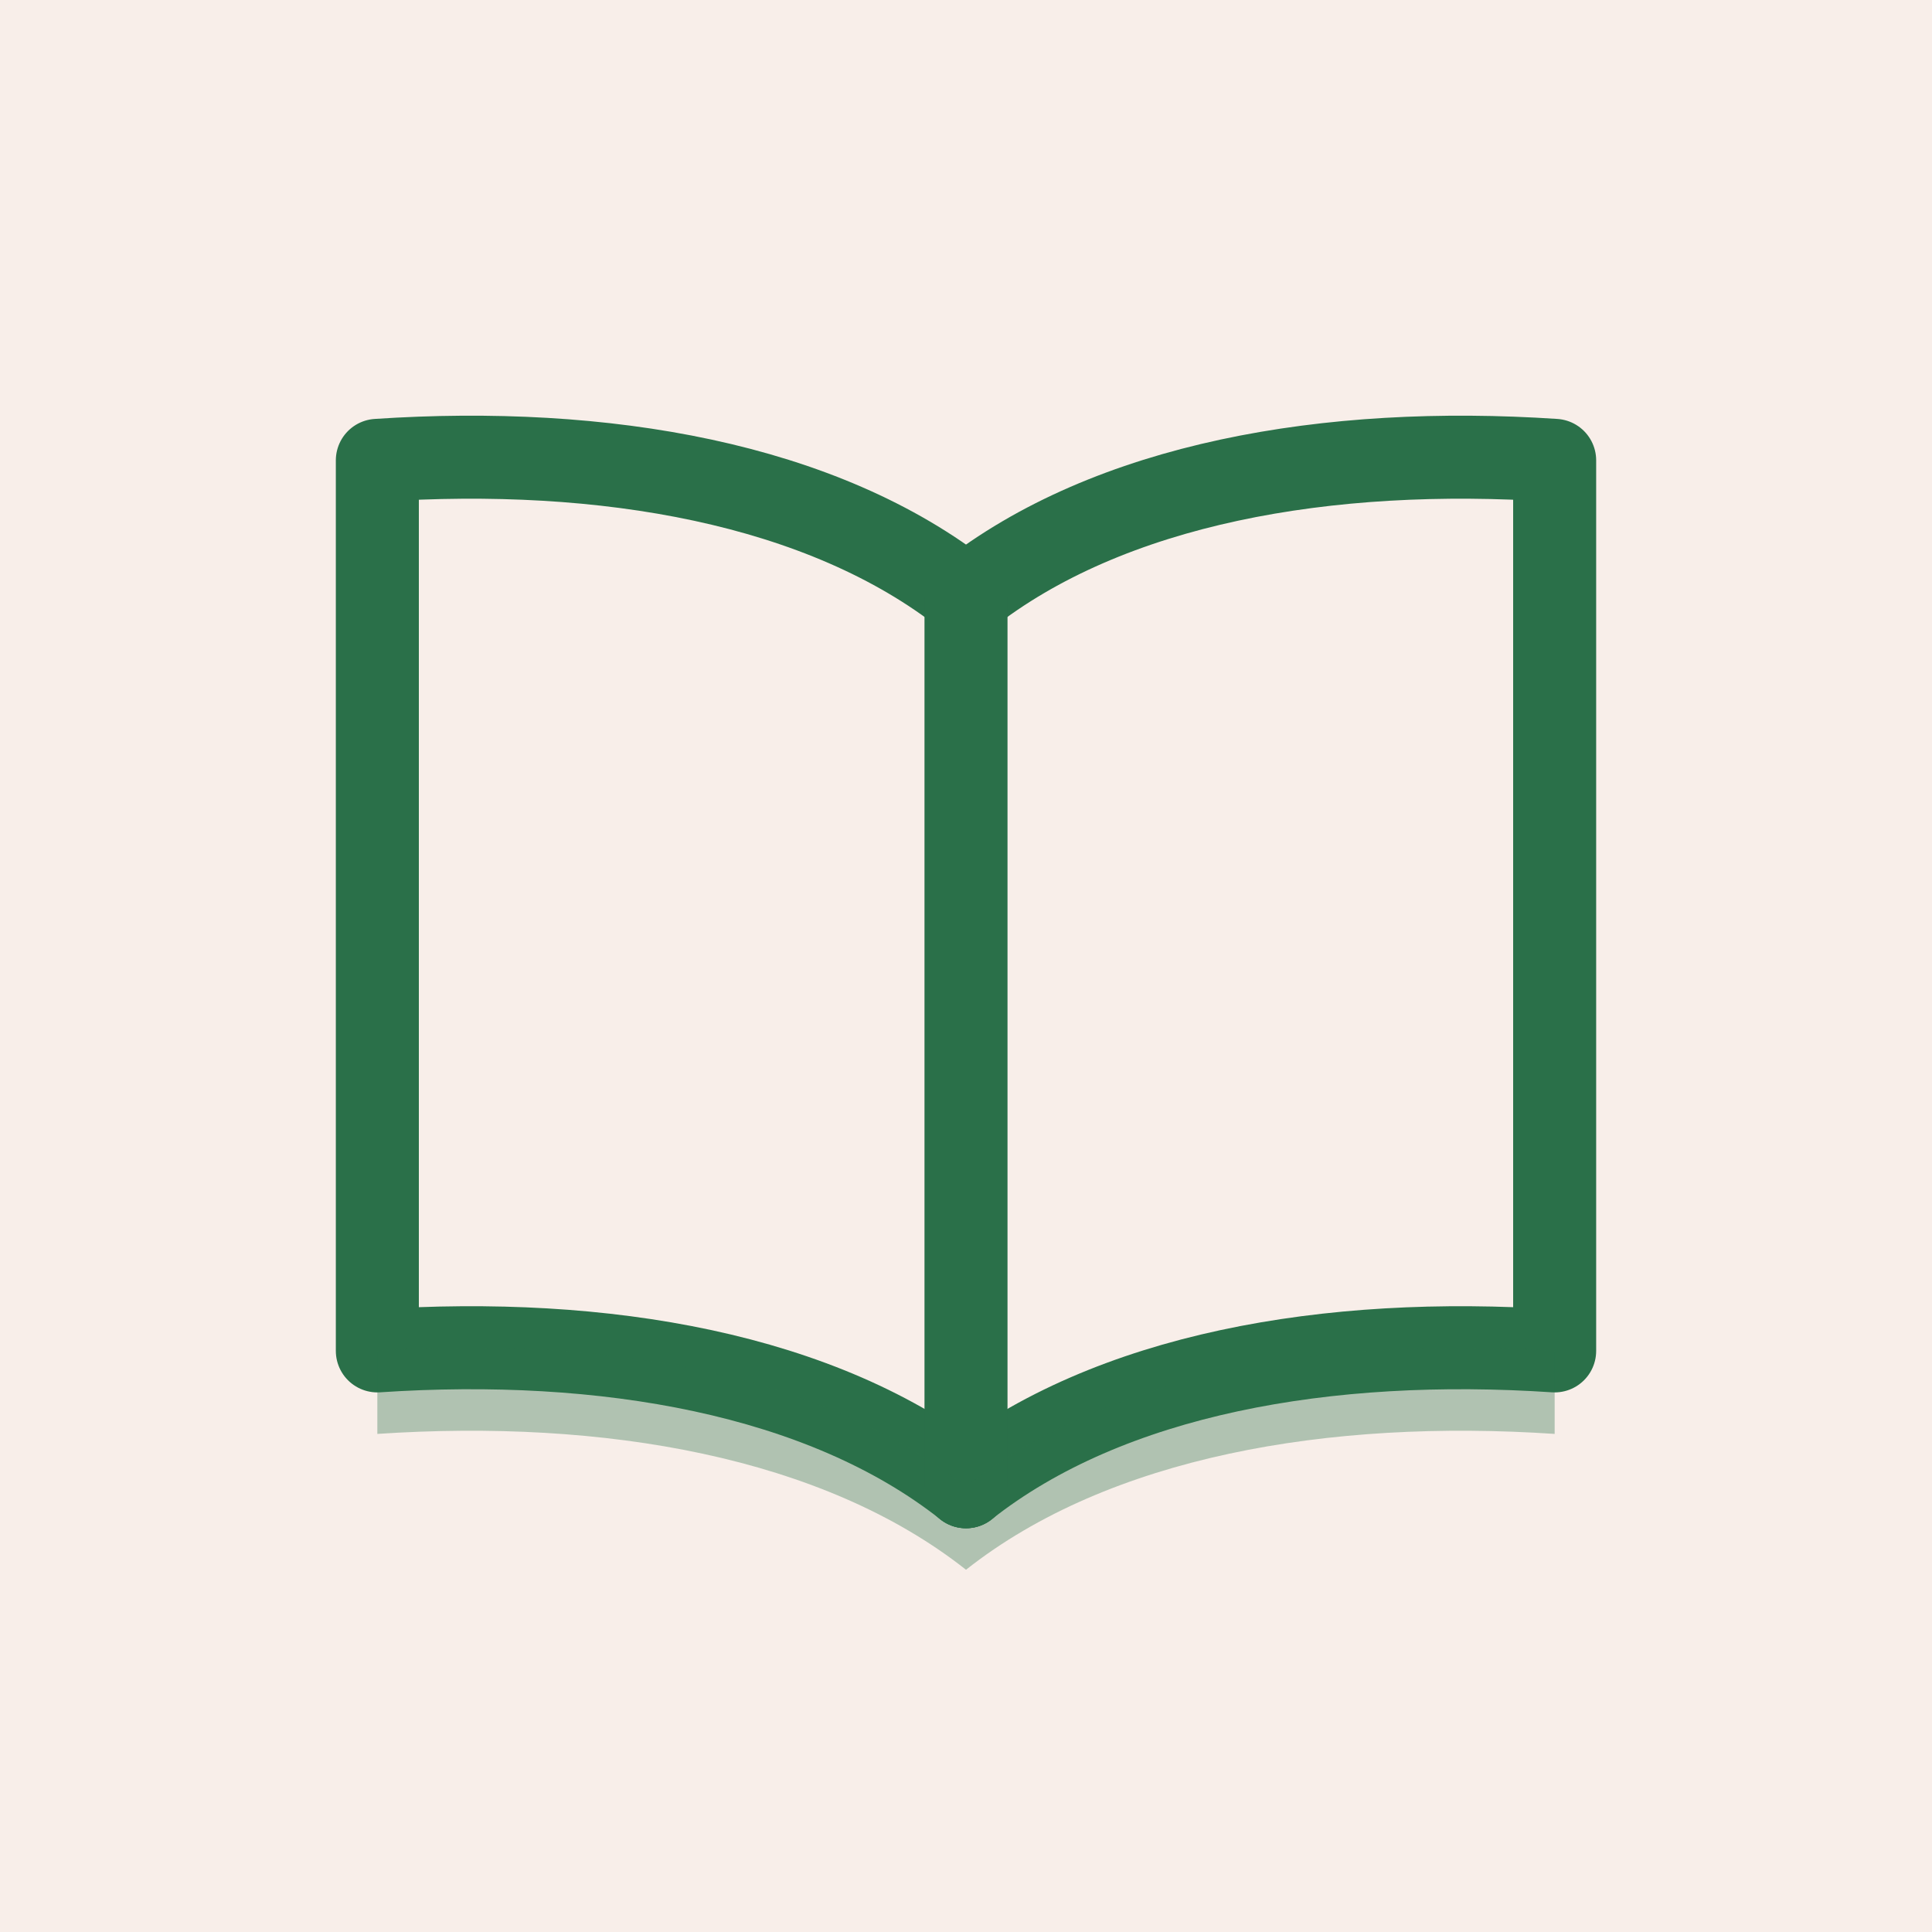
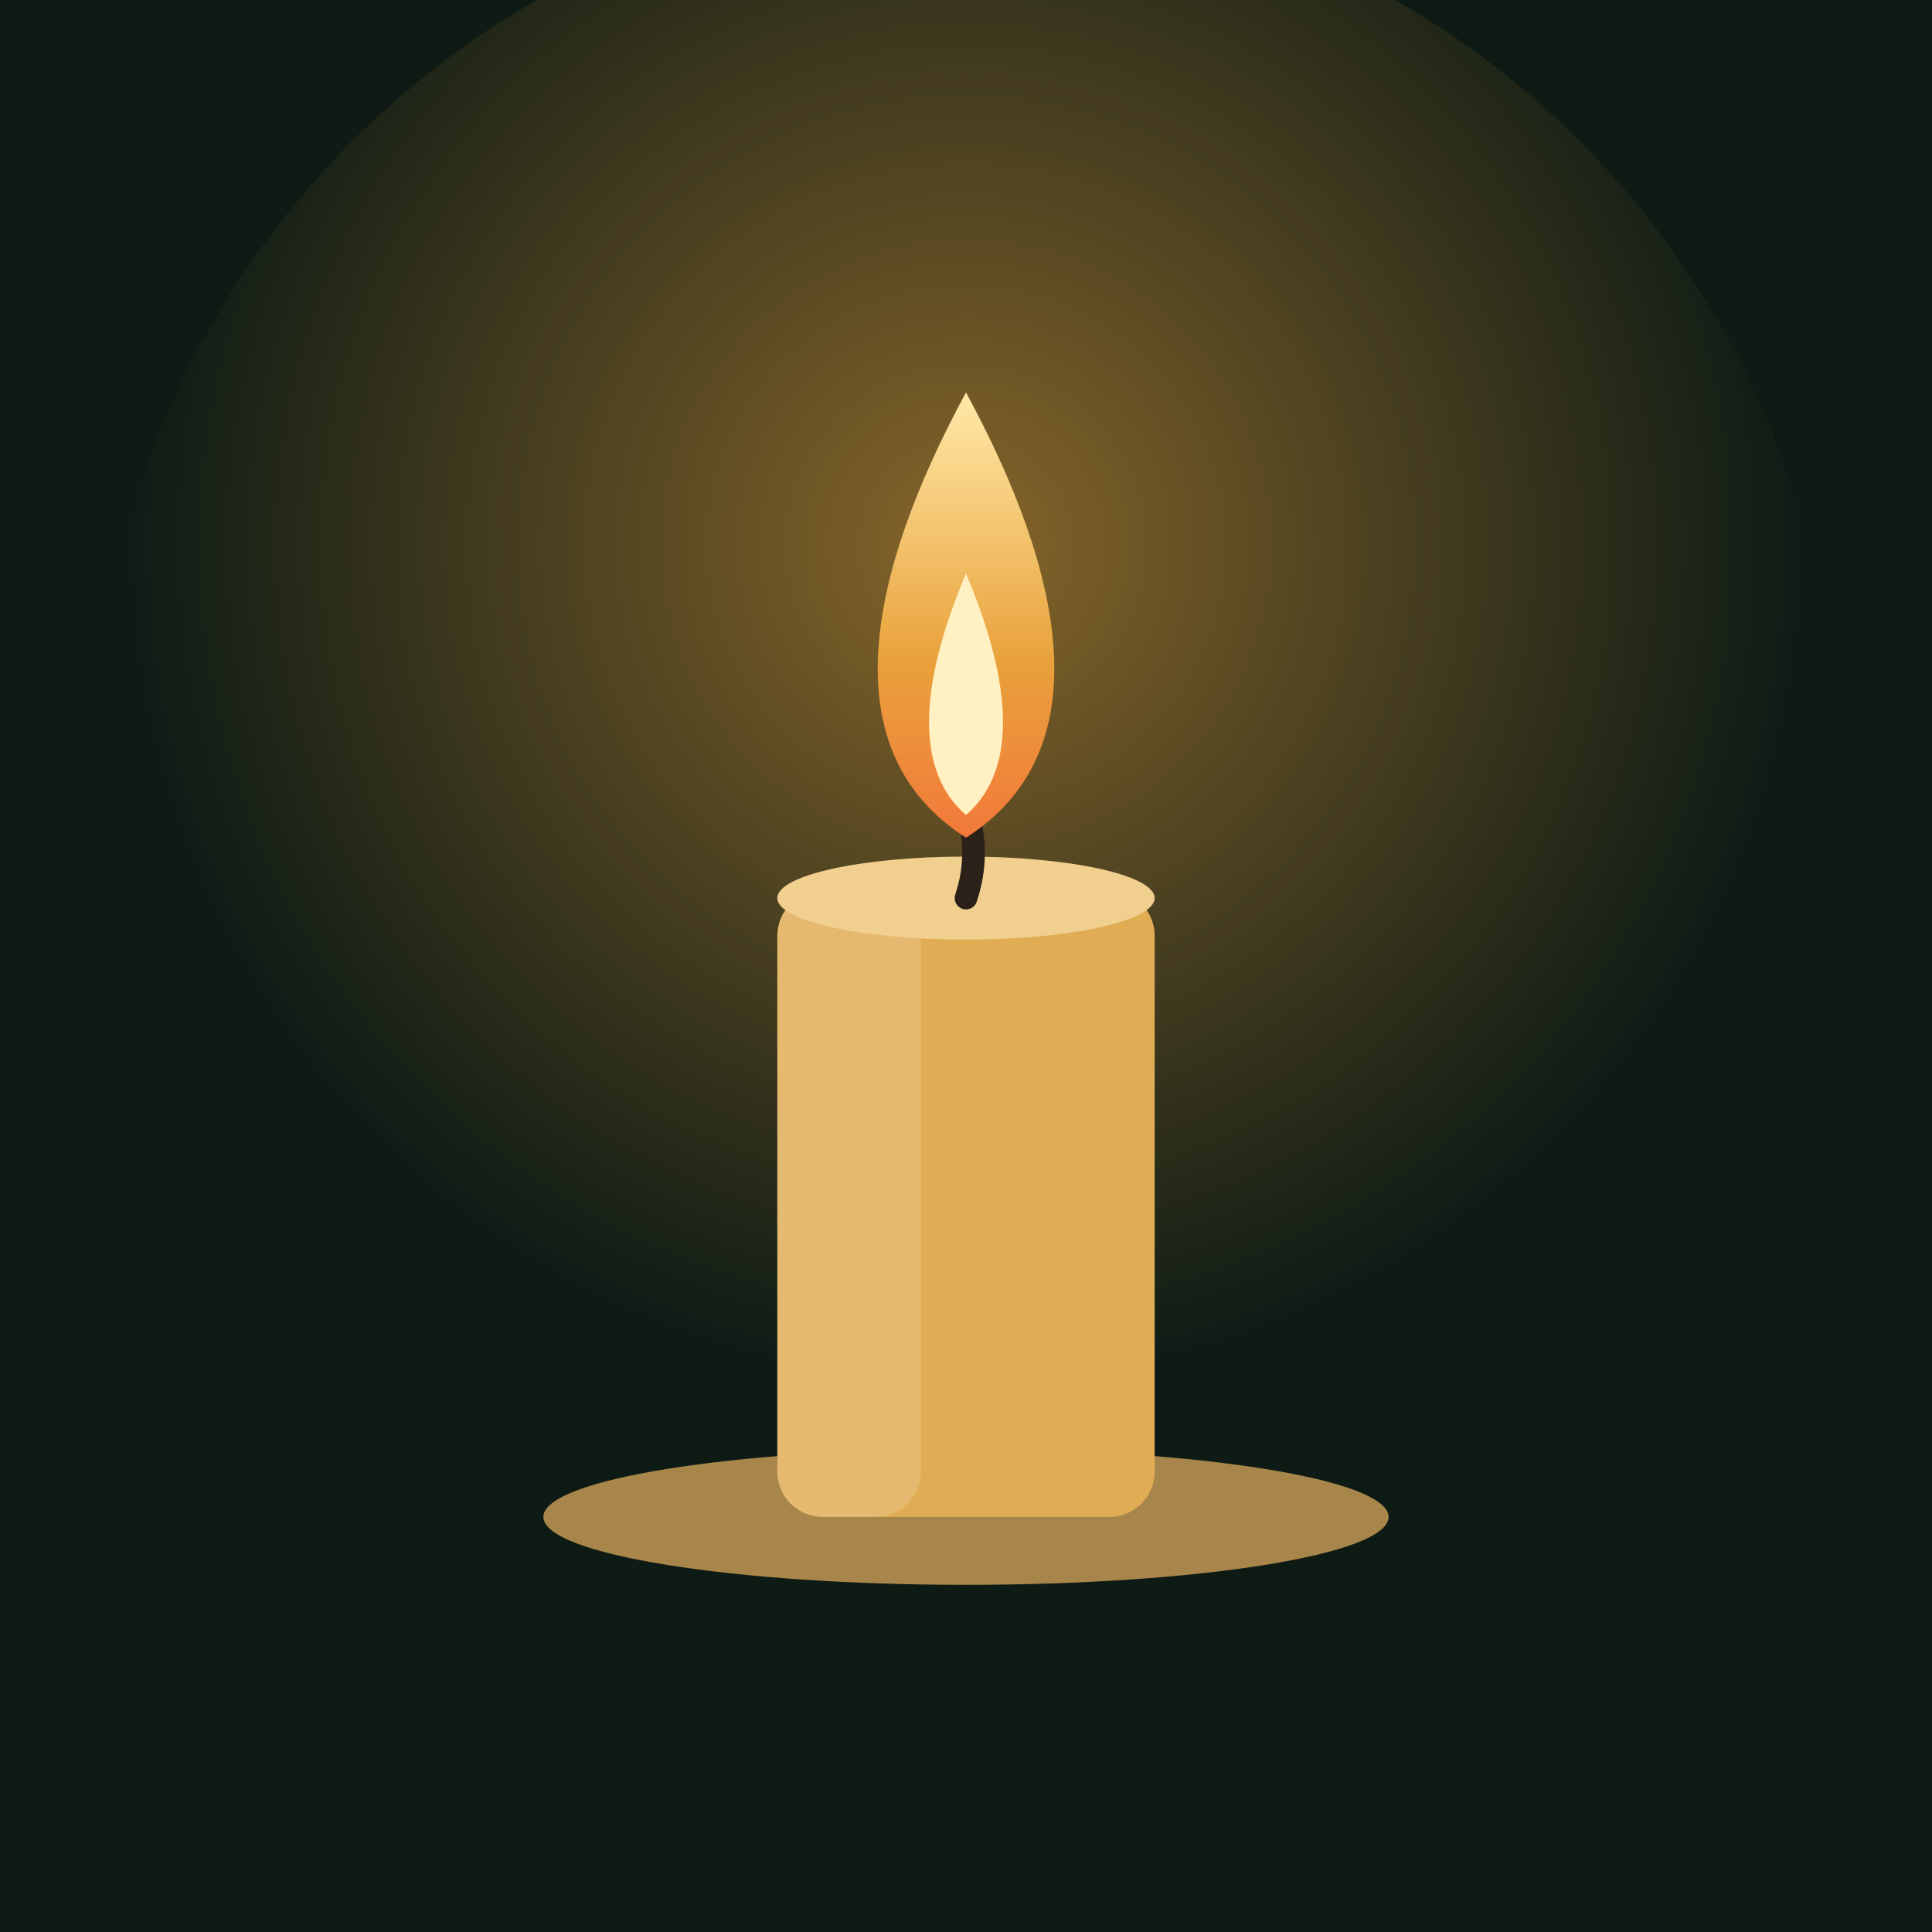
<svg xmlns="http://www.w3.org/2000/svg" viewBox="0 0 512 512">
-   <rect width="512" height="512" fill="#F8EEE9" />
-   <g fill="none" stroke="#2A7049" stroke-width="22" stroke-linejoin="round" stroke-linecap="round">
-     <path d="M256 158c-38-30-96-40-156-36v236c60-4 118 6 156 36" />
-     <path d="M256 158c38-30 96-40 156-36v236c-60-4-118 6-156 36" />
-     <path d="M256 158v236" />
-   </g>
-   <g fill="#2A7049">
-     <path d="M100 358c60-4 118 6 156 36c38-30 96-40 156-36v22c-60-4-118 6-156 36c-38-30-96-40-156-36z" opacity=".35" />
-   </g>
+   <defs>
+     <radialGradient id="g" cx="50%" cy="38%" r="48%">
+       <stop offset="0" stop-color="#e9a23b" stop-opacity=".55" />
+       <stop offset="1" stop-color="#e9a23b" stop-opacity="0" />
+     </radialGradient>
+     <linearGradient id="f" x1="0" y1="1" x2="0" y2="0">
+       <stop offset="0" stop-color="#f2793a" />
+       <stop offset=".4" stop-color="#e9a23b" />
+       <stop offset="1" stop-color="#ffe9a8" />
+     </linearGradient>
+   </defs>
+   <rect width="512" height="512" fill="#0e1b15" />
+   <circle cx="256" cy="200" r="230" fill="url(#g)" />
+   <ellipse cx="256" cy="402" rx="112" ry="18" fill="#a8854a" />
+   <rect x="206" y="236" width="100" height="166" rx="12" fill="#e0ad55" />
+   <rect x="206" y="236" width="38" height="166" rx="12" fill="#fff" opacity=".16" />
+   <ellipse cx="256" cy="238" rx="50" ry="11" fill="#f0cf8f" />
+   <path d="M256 238q4-12 0-24" stroke="#2b2118" stroke-width="6" stroke-linecap="round" fill="none" />
+   <path d="M256 222c-36-23-26-70 0-118c26 48 36 95 0 118Z" fill="url(#f)" />
+   <path d="M256 216c-15-13-11-38 0-64c11 26 15 51 0 64Z" fill="#fff1c2" />
</svg>
